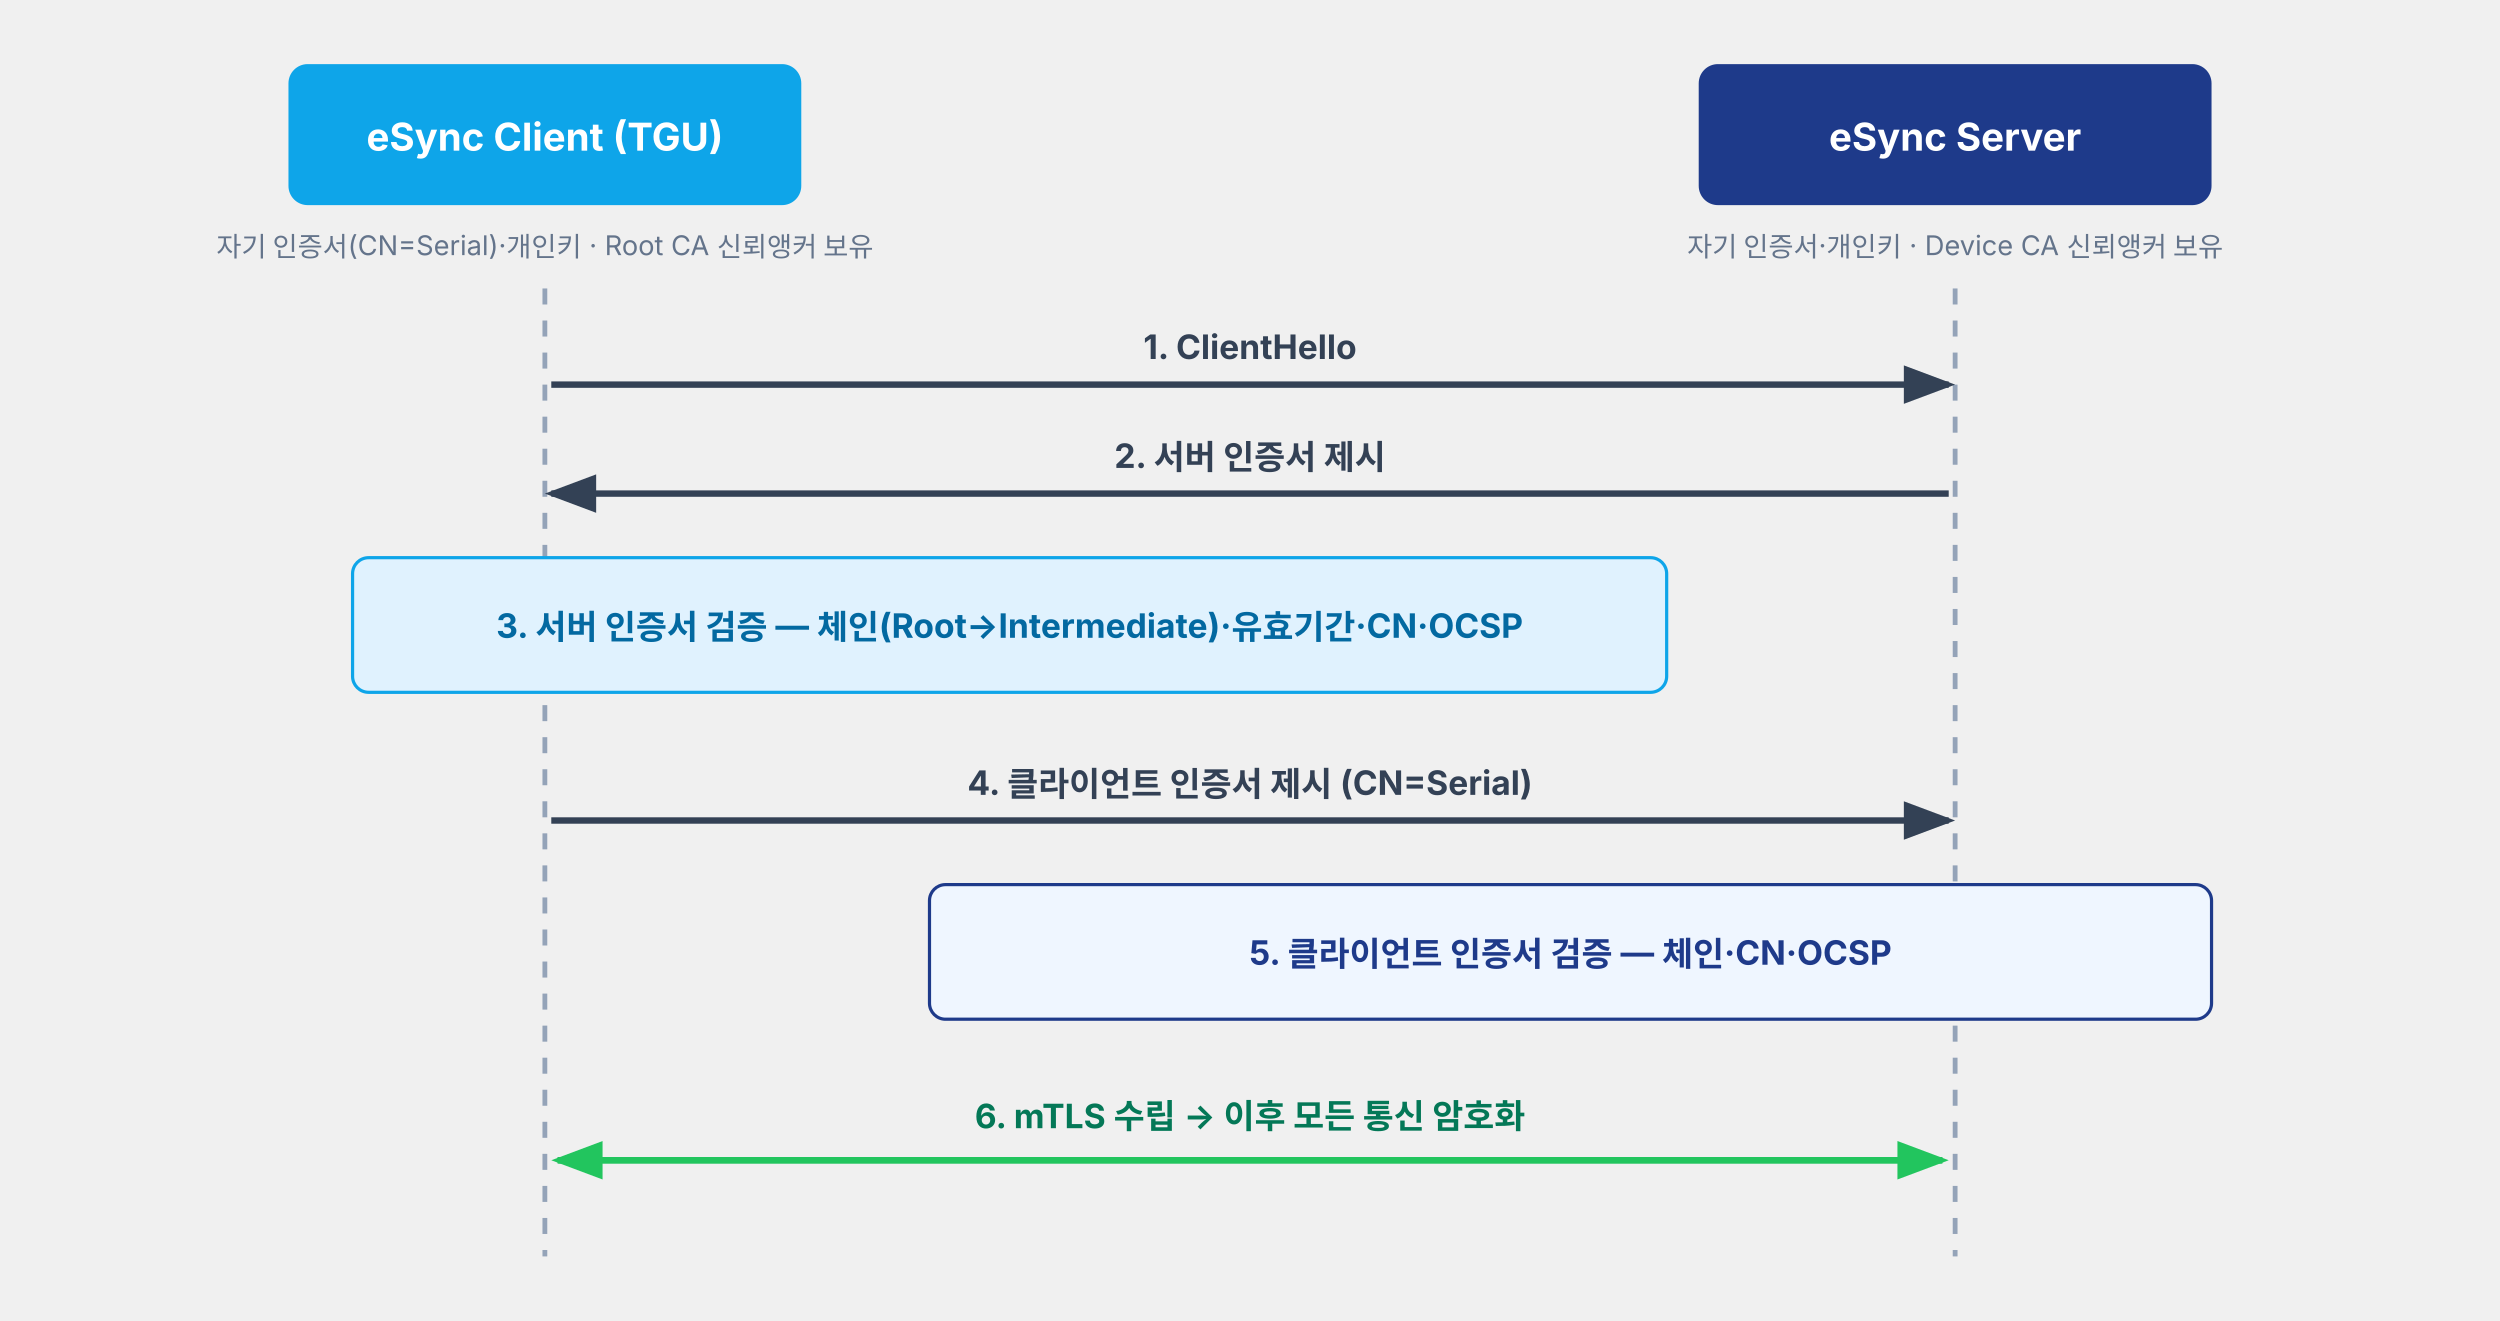
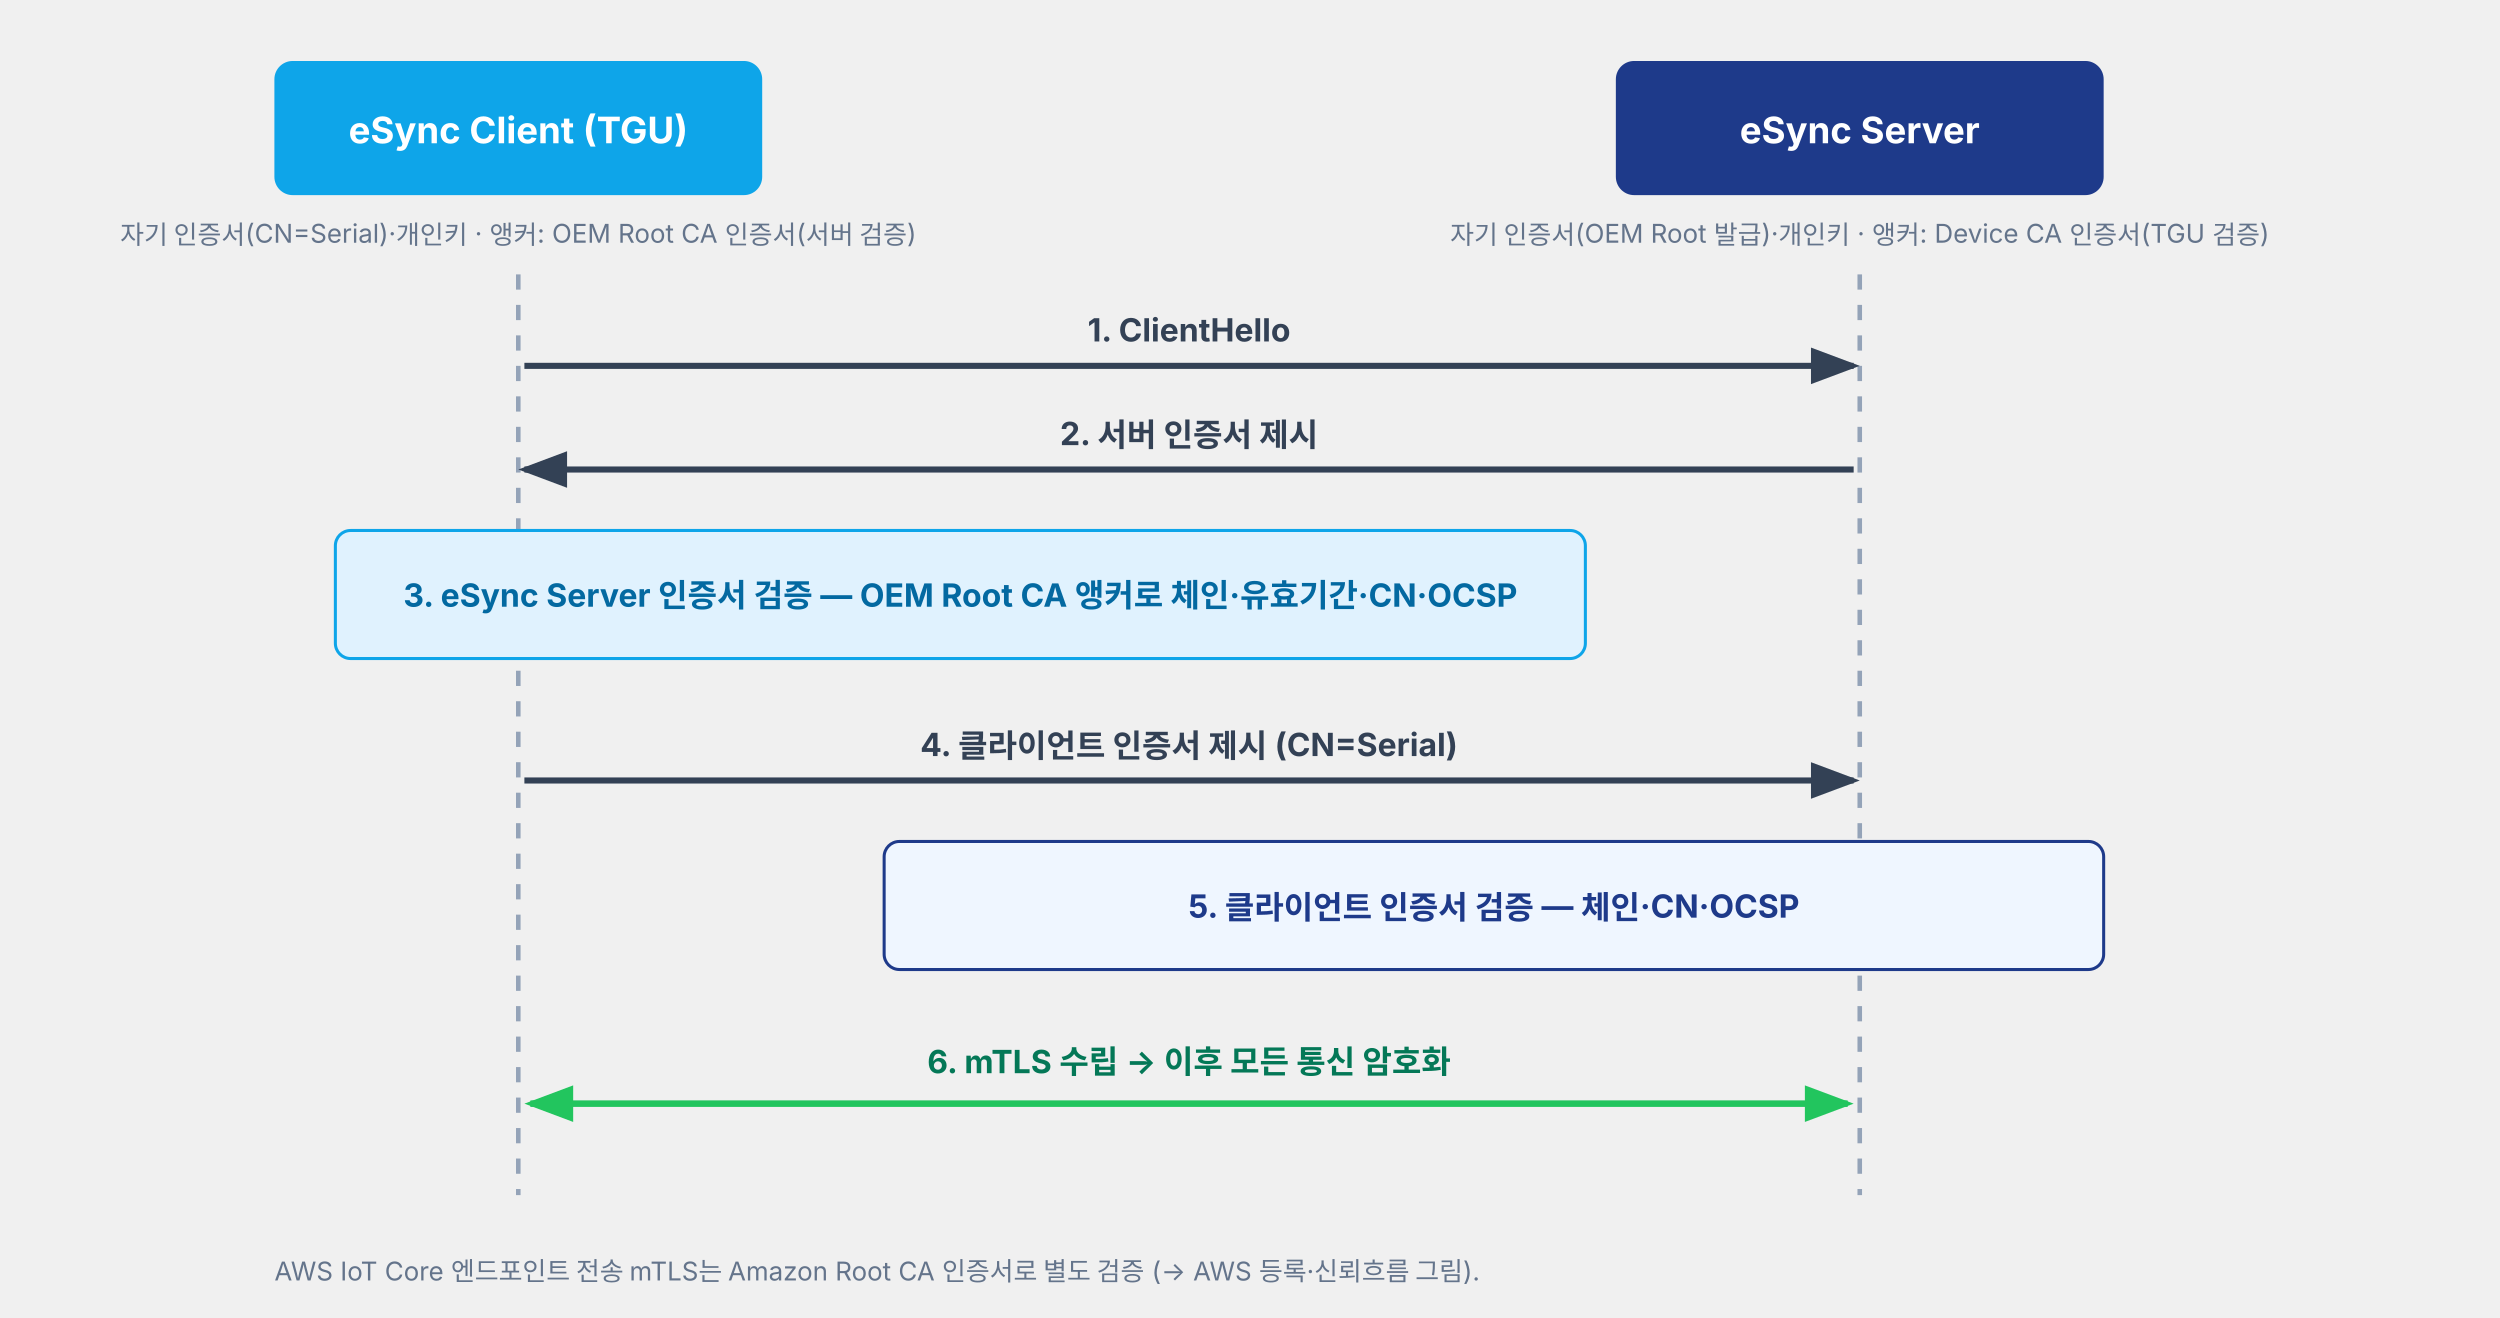
- <svg xmlns="http://www.w3.org/2000/svg" viewBox="0 0 780 412" width="780" height="412" font-family="Inter, sans-serif">
+ <svg xmlns="http://www.w3.org/2000/svg" viewBox="0 0 820 432" width="820" height="432" font-family="Inter, sans-serif">
  <rect x="90" y="20" width="160" height="44" rx="6" fill="#0ea5e9" />
  <text x="170" y="47" fill="#ffffff" font-size="12" font-weight="bold" text-anchor="middle">eSync Client (TGU)</text>
  <rect x="530" y="20" width="160" height="44" rx="6" fill="#1e3a8a" />
  <text x="610" y="47" fill="#ffffff" font-size="12" font-weight="bold" text-anchor="middle">eSync Server</text>
-   <text x="170" y="80" fill="#64748b" font-size="8.5" text-anchor="middle">자기 인증서(CN=Serial)·개인키 · Root CA 신뢰앵커 보유</text>
-   <text x="610" y="80" fill="#64748b" font-size="8.5" text-anchor="middle">자기 인증서·개인키 · Device CA 신뢰앵커 보유</text>
+   <text x="170" y="80" fill="#64748b" font-size="8.5" text-anchor="middle">자기 인증서(CN=Serial)·개인키 · 앵커: OEM Root CA 인증서(서버 검증)</text>
+   <text x="610" y="80" fill="#64748b" font-size="8.5" text-anchor="middle">자기 인증서(OEM Root 발급)·개인키 · 앵커: Device CA 인증서(TGU 검증)</text>
  <line x1="170" y1="90" x2="170" y2="392" stroke="#94a3b8" stroke-dasharray="5,5" stroke-width="1.5" />
  <line x1="610" y1="90" x2="610" y2="392" stroke="#94a3b8" stroke-dasharray="5,5" stroke-width="1.5" />
  <text x="390" y="112" fill="#334155" font-size="10.5" font-weight="bold" text-anchor="middle">1. ClientHello</text>
  <path d="M 172 120 L 608 120" stroke="#334155" stroke-width="2" marker-end="url(#m-ar)" />
  <text x="390" y="146" fill="#334155" font-size="10.5" font-weight="bold" text-anchor="middle">2. 서버 인증서 제시</text>
  <path d="M 608 154 L 172 154" stroke="#334155" stroke-width="2" marker-end="url(#m-ar)" />
  <rect x="110" y="174" width="410" height="42" rx="5" fill="#e0f2fe" stroke="#0ea5e9" />
-   <text x="315" y="199" fill="#0369a1" font-size="10.5" font-weight="bold" text-anchor="middle">3. 서버 인증서 검증 — 체인(Root→Intermediate)·유효기간·CN·OCSP</text>
+   <text x="315" y="199" fill="#0369a1" font-size="10.5" font-weight="bold" text-anchor="middle">3. eSync Server 인증서 검증 — OEM Root CA 앵커로 체인·유효기간·CN·OCSP</text>
  <text x="390" y="248" fill="#334155" font-size="10.5" font-weight="bold" text-anchor="middle">4. 클라이언트 인증서 제시 (CN=Serial)</text>
  <path d="M 172 256 L 608 256" stroke="#334155" stroke-width="2" marker-end="url(#m-ar)" />
  <rect x="290" y="276" width="400" height="42" rx="5" fill="#eff6ff" stroke="#1e3a8a" />
  <text x="490" y="301" fill="#1e3a8a" font-size="10.5" font-weight="bold" text-anchor="middle">5. 클라이언트 인증서 검증 — 체인·CN·OCSP</text>
  <text x="390" y="352" fill="#047857" font-size="10.5" font-weight="bold" text-anchor="middle">6. mTLS 수립 → 이후 모든 통신 암호화</text>
  <path d="M 174 362 L 606 362" stroke="#22c55e" stroke-width="2" marker-end="url(#m-ar-green)" />
  <path d="M 606 362 L 174 362" stroke="#22c55e" stroke-width="2" marker-end="url(#m-ar-green)" />
+   <text x="90" y="420" fill="#64748b" font-size="8.5">AWS IoT Core 엔드포인트 전송 mTLS는 Amazon Root CA 인증서로 별도 검증 (→ AWS 등록·신뢰흐름 그림).</text>
  <defs>
    <marker id="m-ar" markerWidth="8" markerHeight="8" refX="7" refY="3" orient="auto" markerUnits="strokeWidth">
      <path d="M0,0 L0,6 L8,3 z" fill="#334155" />
    </marker>
    <marker id="m-ar-green" markerWidth="8" markerHeight="8" refX="7" refY="3" orient="auto" markerUnits="strokeWidth">
      <path d="M0,0 L0,6 L8,3 z" fill="#22c55e" />
    </marker>
  </defs>
</svg>
